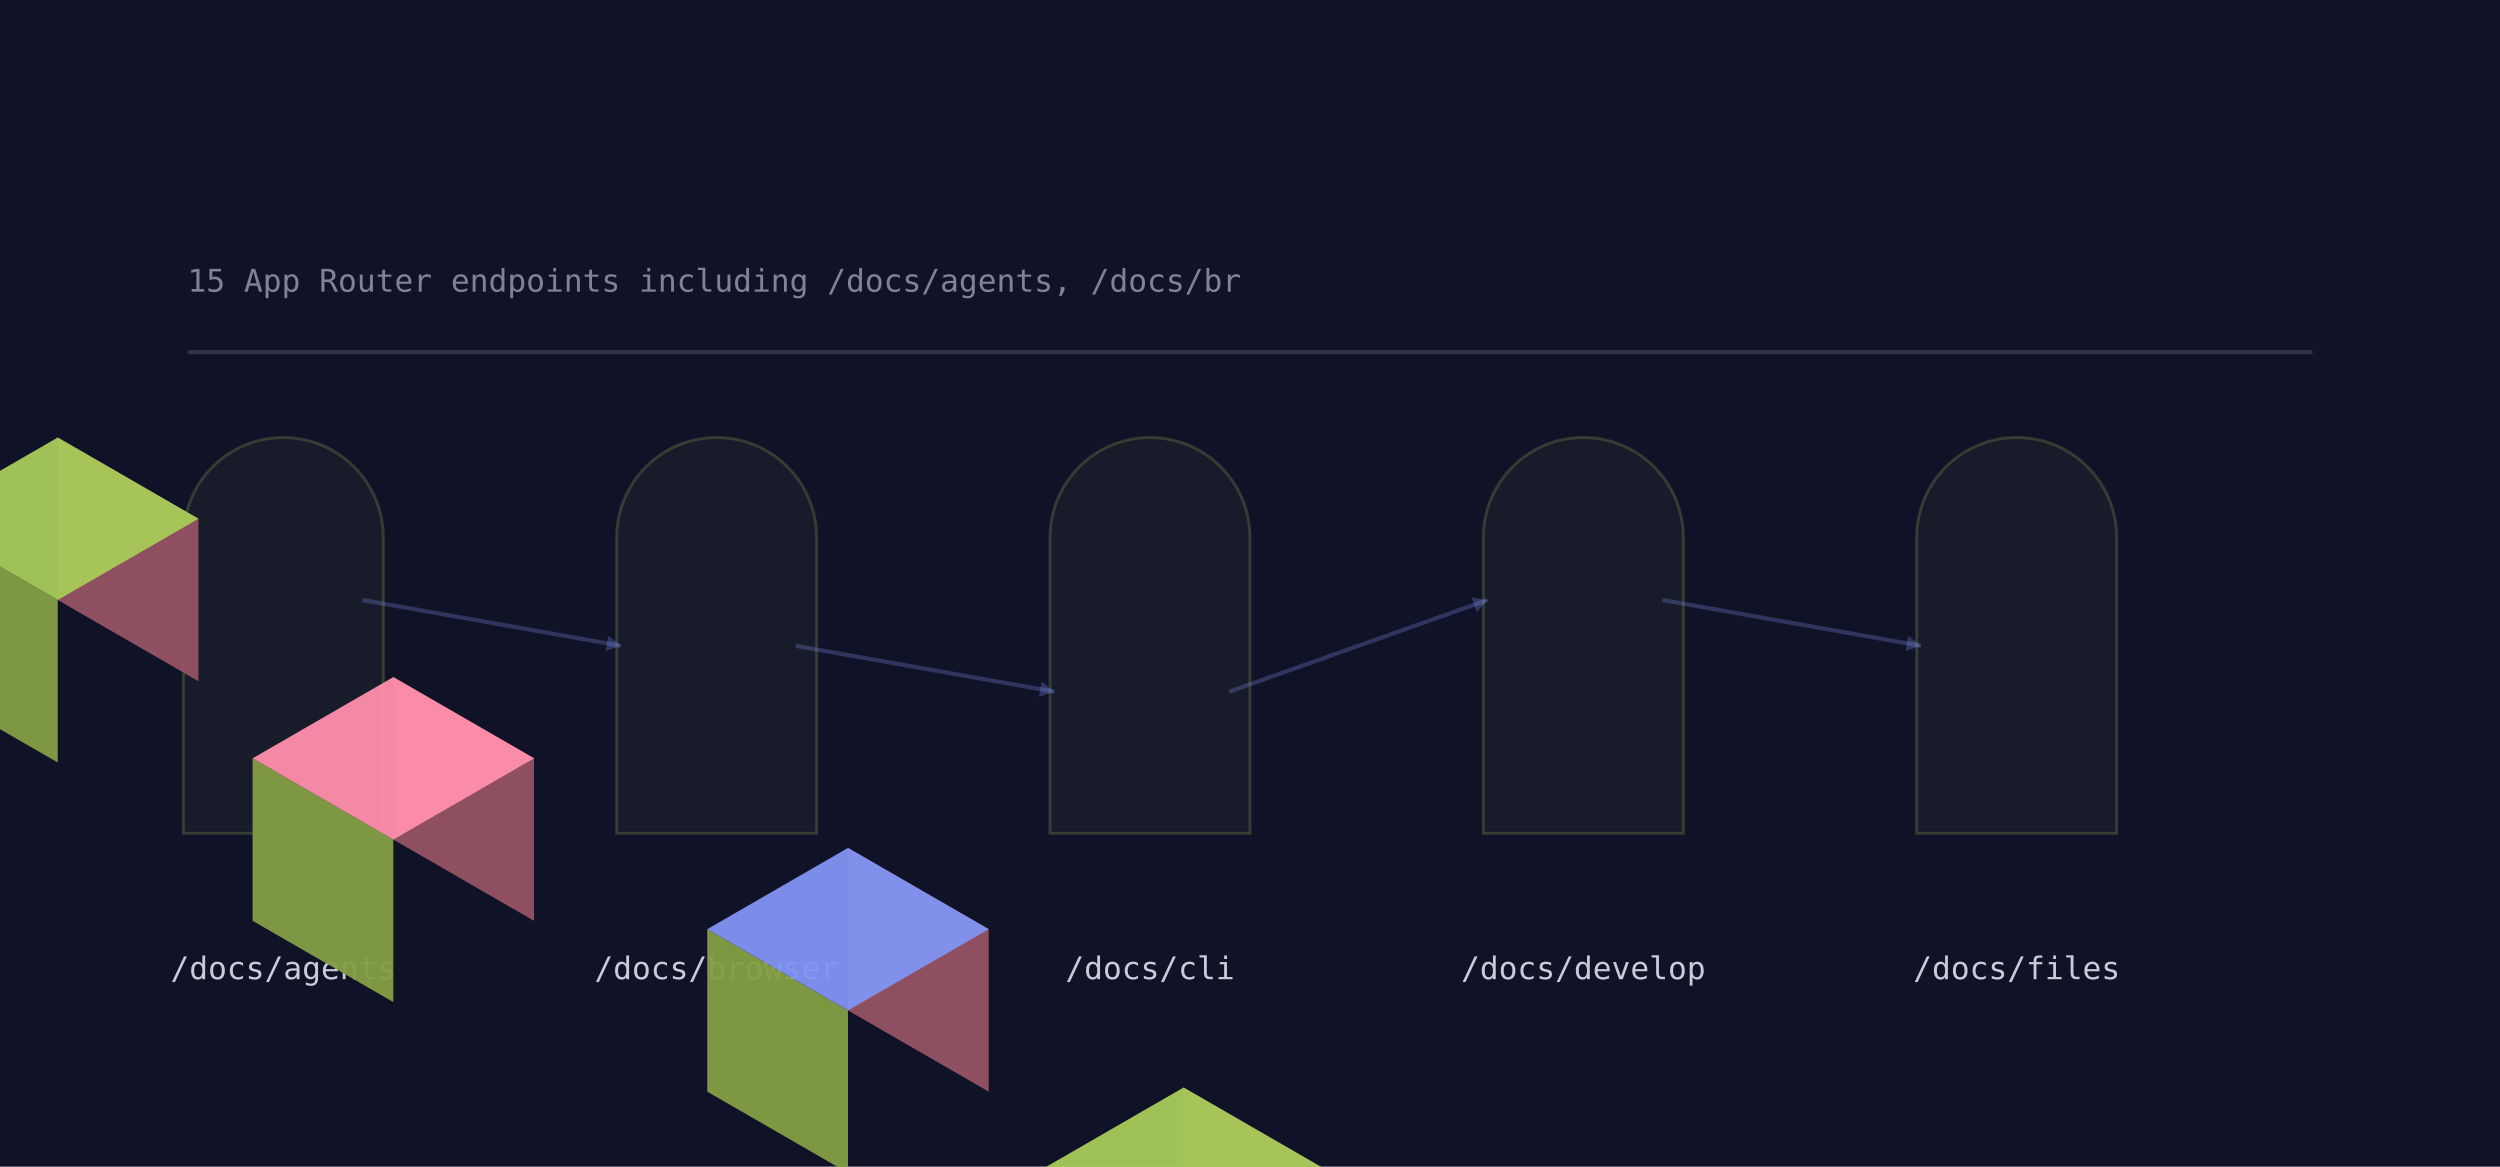
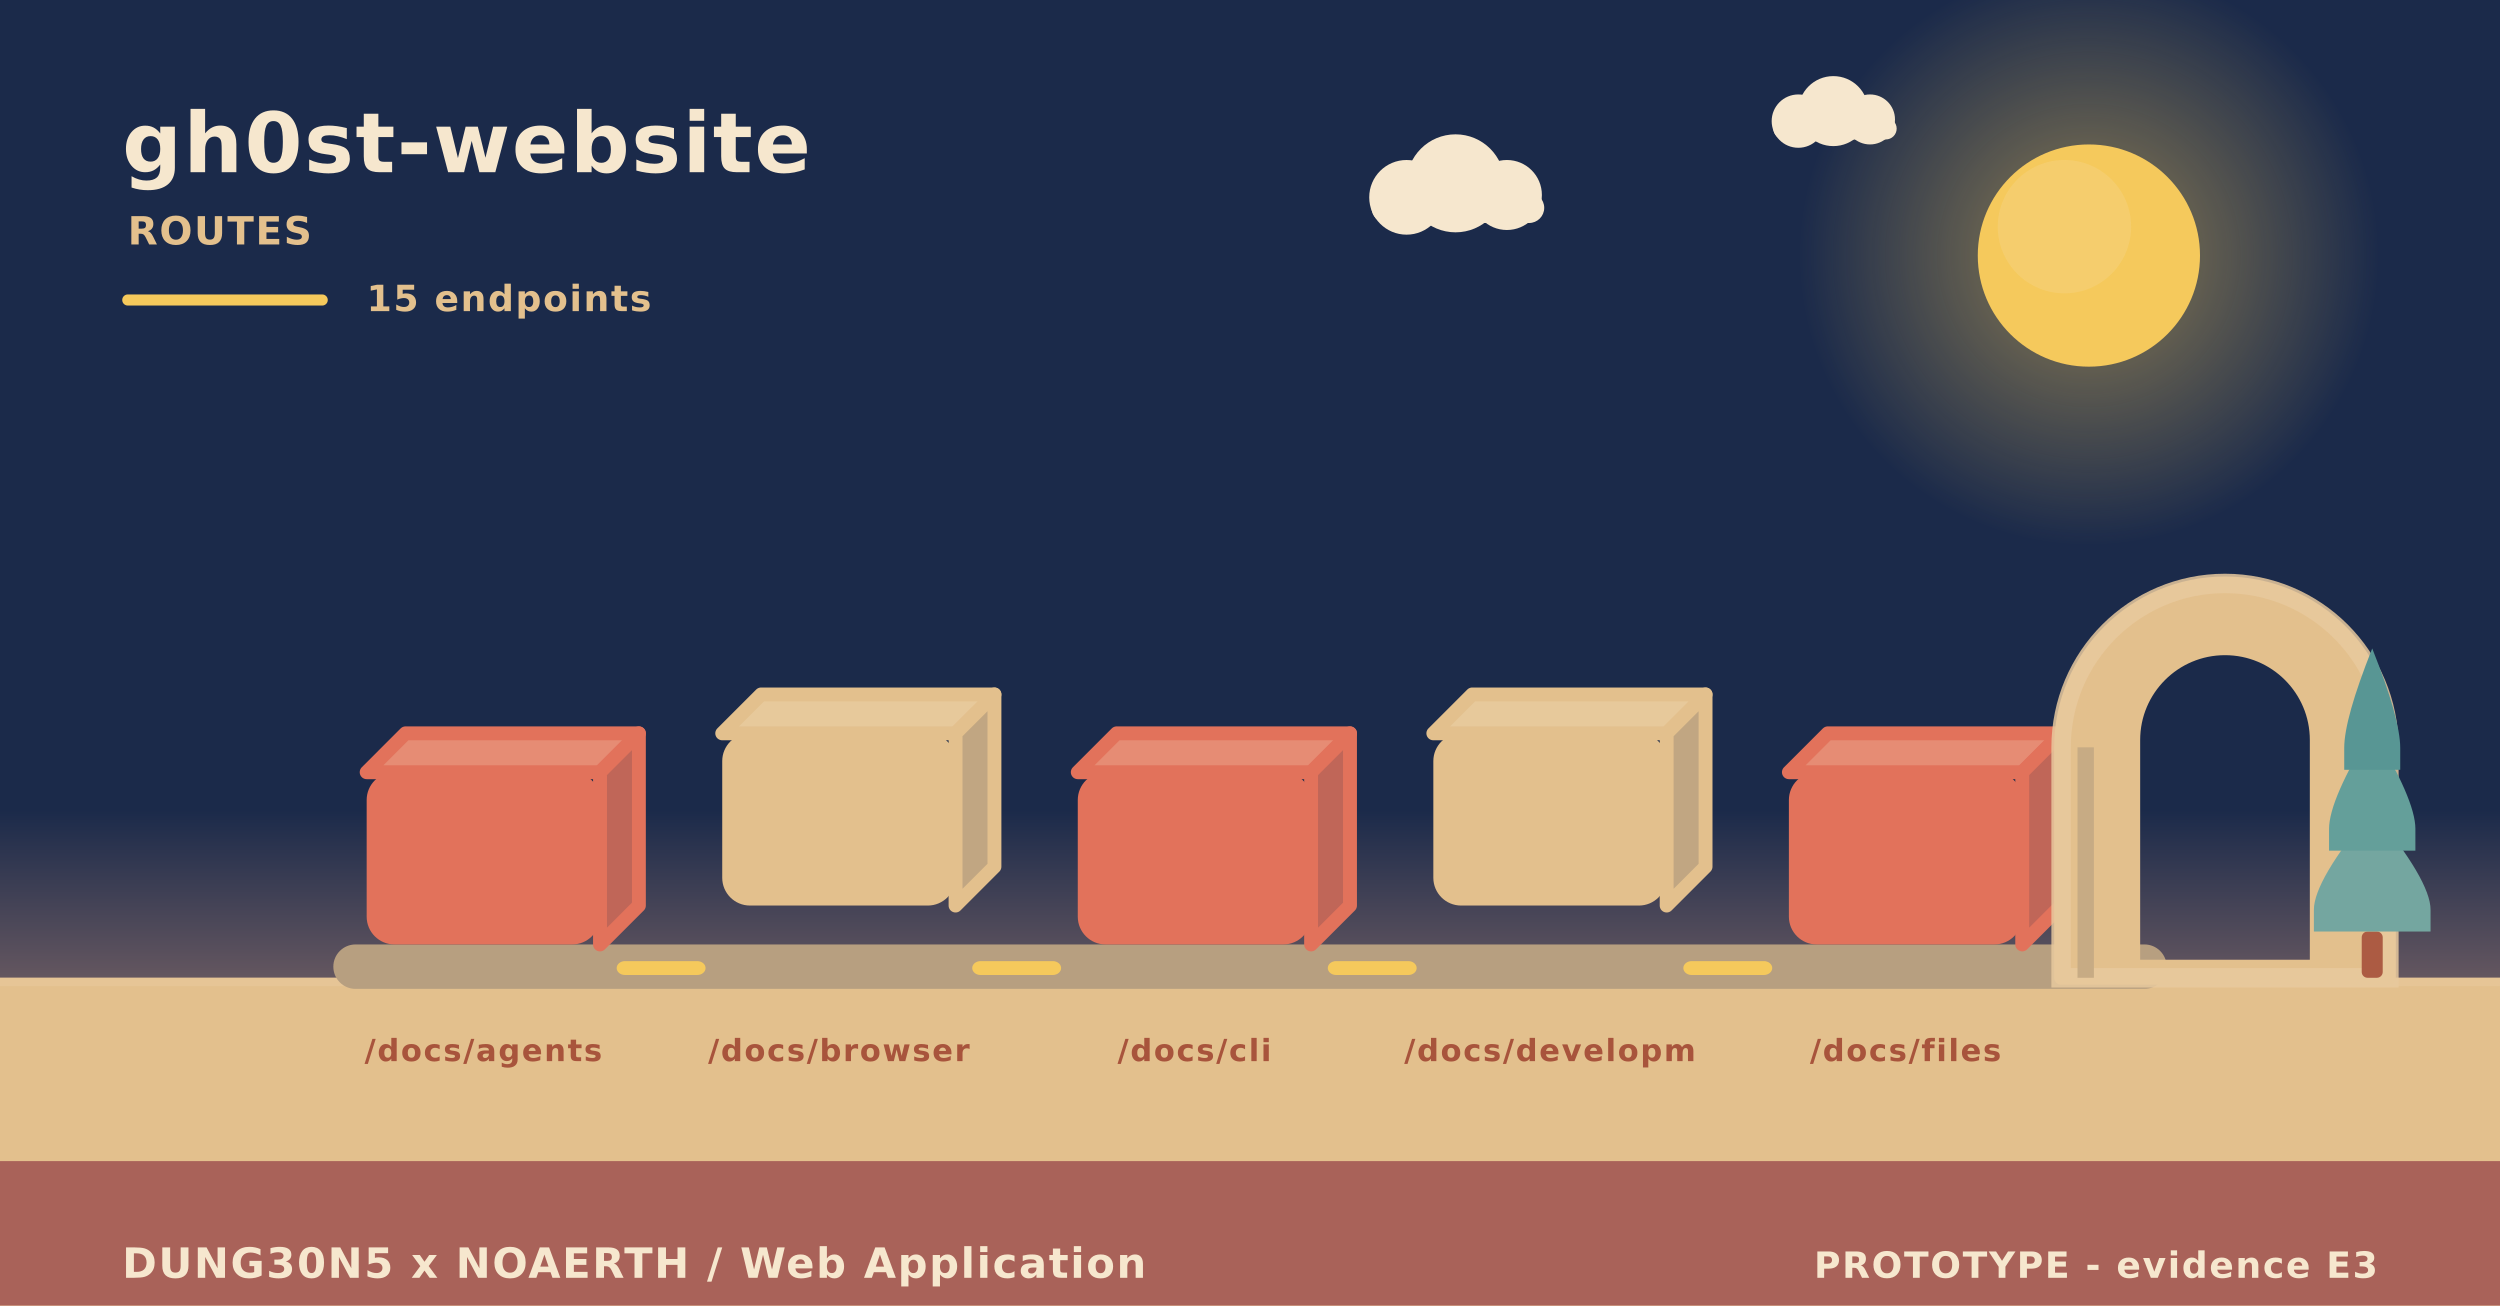
- <svg xmlns="http://www.w3.org/2000/svg" viewBox="0 0 1200 560" width="1200" height="560" role="img" aria-label="gh0st-website data flow">
-   <rect width="1200" height="560" fill="#101228" />
-   <defs>
-     <linearGradient id="gf" x1="0" y1="0" x2="1" y2="1">
-       <stop offset="0%" stop-color="#8093f1" />
-       <stop offset="100%" stop-color="#a7c957" />
-     </linearGradient>
-   </defs>
-   <path d="M88.00,400.00 L88.00,258.00 A48.00,48.00 0 0 1 184.00,258.00 L184.00,400.00 Z" fill="rgba(167,201,87,0.100)" opacity="0.55" stroke="rgba(167,201,87,0.400)" stroke-width="1.4" />
-   <polygon points="-133.37,173.00 -65.82,212.00 -65.82,134.00 -133.37,95.00" fill="#945363" opacity="0.95" />
-   <polygon points="-200.92,212.00 -133.37,251.00 -133.37,173.00 -200.92,134.00" fill="#829d44" opacity="0.95" />
-   <polygon points="-133.37,95.00 -65.82,134.00 -133.37,173.00 -200.92,134.00" fill="#8093f1" opacity="0.95" />
-   <text x="136" y="470" font-family="ui-monospace,Menlo,monospace" font-size="15" fill="rgba(242,242,255,0.820)" text-anchor="middle">/docs/agents</text>
-   <path d="M296.00,400.00 L296.00,258.00 A48.00,48.00 0 0 1 392.00,258.00 L392.00,400.00 Z" fill="rgba(167,201,87,0.100)" opacity="0.55" stroke="rgba(167,201,87,0.400)" stroke-width="1.4" />
-   <polygon points="27.71,288.00 95.26,327.00 95.26,249.00 27.71,210.00" fill="#945363" opacity="0.95" />
-   <polygon points="-39.84,327.00 27.71,366.00 27.71,288.00 -39.84,249.00" fill="#829d44" opacity="0.95" />
-   <polygon points="27.71,210.00 95.26,249.00 27.71,288.00 -39.84,249.00" fill="#a7c957" opacity="0.95" />
-   <text x="344" y="470" font-family="ui-monospace,Menlo,monospace" font-size="15" fill="rgba(242,242,255,0.820)" text-anchor="middle">/docs/browser</text>
-   <line x1="174.00" y1="288.00" x2="298.00" y2="310.00" stroke="rgba(128,147,241,0.500)" stroke-width="2.00" opacity="0.55" />
-   <polygon points="298.00,310.00 291.97,305.07 290.64,312.55" fill="rgba(128,147,241,0.500)" opacity="0.55" />
-   <path d="M504.00,400.00 L504.00,258.00 A48.00,48.00 0 0 1 600.00,258.00 L600.00,400.00 Z" fill="rgba(167,201,87,0.100)" opacity="0.55" stroke="rgba(167,201,87,0.400)" stroke-width="1.4" />
-   <polygon points="188.79,403.00 256.34,442.00 256.34,364.00 188.79,325.00" fill="#945363" opacity="0.95" />
-   <polygon points="121.24,442.00 188.79,481.00 188.79,403.00 121.24,364.00" fill="#829d44" opacity="0.95" />
-   <polygon points="188.79,325.00 256.34,364.00 188.79,403.00 121.24,364.00" fill="#ff8fab" opacity="0.95" />
-   <text x="552" y="470" font-family="ui-monospace,Menlo,monospace" font-size="15" fill="rgba(242,242,255,0.820)" text-anchor="middle">/docs/cli</text>
-   <line x1="382.00" y1="310.00" x2="506.00" y2="332.00" stroke="rgba(128,147,241,0.500)" stroke-width="2.00" opacity="0.55" />
-   <polygon points="506.00,332.00 499.97,327.07 498.64,334.55" fill="rgba(128,147,241,0.500)" opacity="0.55" />
-   <path d="M712.00,400.00 L712.00,258.00 A48.00,48.00 0 0 1 808.00,258.00 L808.00,400.00 Z" fill="rgba(167,201,87,0.100)" opacity="0.55" stroke="rgba(167,201,87,0.400)" stroke-width="1.4" />
-   <polygon points="407.03,485.00 474.58,524.00 474.58,446.00 407.03,407.00" fill="#945363" opacity="0.95" />
-   <polygon points="339.48,524.00 407.03,563.00 407.03,485.00 339.48,446.00" fill="#829d44" opacity="0.95" />
-   <polygon points="407.03,407.00 474.58,446.00 407.03,485.00 339.48,446.00" fill="#8093f1" opacity="0.95" />
-   <text x="760" y="470" font-family="ui-monospace,Menlo,monospace" font-size="15" fill="rgba(242,242,255,0.820)" text-anchor="middle">/docs/develop</text>
-   <line x1="590.00" y1="332.00" x2="714.00" y2="288.00" stroke="rgba(128,147,241,0.500)" stroke-width="2.00" opacity="0.55" />
-   <polygon points="714.00,288.00 706.32,286.69 708.86,293.86" fill="rgba(128,147,241,0.500)" opacity="0.55" />
-   <path d="M920.00,400.00 L920.00,258.00 A48.00,48.00 0 0 1 1016.00,258.00 L1016.00,400.00 Z" fill="rgba(167,201,87,0.100)" opacity="0.55" stroke="rgba(167,201,87,0.400)" stroke-width="1.4" />
-   <polygon points="568.11,600.00 635.66,639.00 635.66,561.00 568.11,522.00" fill="#945363" opacity="0.95" />
-   <polygon points="500.56,639.00 568.11,678.00 568.11,600.00 500.56,561.00" fill="#829d44" opacity="0.95" />
-   <polygon points="568.11,522.00 635.66,561.00 568.11,600.00 500.56,561.00" fill="#a7c957" opacity="0.95" />
-   <text x="968" y="470" font-family="ui-monospace,Menlo,monospace" font-size="15" fill="rgba(242,242,255,0.820)" text-anchor="middle">/docs/files</text>
-   <line x1="798.00" y1="288.00" x2="922.00" y2="310.00" stroke="rgba(128,147,241,0.500)" stroke-width="2.00" opacity="0.55" />
-   <polygon points="922.00,310.00 915.97,305.07 914.64,312.55" fill="rgba(128,147,241,0.500)" opacity="0.55" />
-   <rect x="90.00" y="168.00" width="1020.00" height="2.00" rx="0.00" fill="rgba(242,242,255,0.140)" opacity="1.00" />
-   <text x="90" y="140" font-family="ui-monospace,Menlo,monospace" font-size="15" fill="rgba(242,242,255,0.500)">15 App Router endpoints including /docs/agents, /docs/br</text>
+ <svg xmlns="http://www.w3.org/2000/svg" width="900" height="470" viewBox="0 0 900 470" role="img" aria-label="gh0st-website - how data moves">
+   <linearGradient id="skyd" x1="0" y1="0" x2="0" y2="1">
+     <stop offset="0" stop-color="#1b2a4a" />
+     <stop offset="0.62" stop-color="#1b2a4a" />
+     <stop offset="1" stop-color="#f3ad8a" />
+   </linearGradient>
+   <rect width="900" height="470" fill="url(#skyd)" />
+   <radialGradient id="sund">
+     <stop offset="0.35" stop-color="#f5c95c" stop-opacity="0.34" />
+     <stop offset="1" stop-color="#f5c95c" stop-opacity="0" />
+   </radialGradient>
+   <circle cx="752" cy="92" r="104" fill="url(#sund)" />
+   <circle cx="752" cy="92" r="40" fill="#f5c95c" />
+   <circle cx="743.2" cy="81.6" r="24" fill="#f5d27e" opacity="0.5" />
+   <g>
+     <circle cx="524" cy="66" r="17.64" fill="#f6e7ce" />
+     <circle cx="506.36" cy="71.04" r="13.44" fill="#f6e7ce" />
+     <circle cx="542.48" cy="70.2" r="12.6" fill="#f6e7ce" />
+     <rect x="493.76" y="69.36" width="62.16" height="10.92" rx="5.46" fill="#f6e7ce" />
+   </g>
+   <g>
+     <circle cx="660" cy="40" r="12.6" fill="#f6e7ce" />
+     <circle cx="647.4" cy="43.6" r="9.6" fill="#f6e7ce" />
+     <circle cx="673.2" cy="43" r="9" fill="#f6e7ce" />
+     <rect x="638.4" y="42.4" width="44.4" height="7.8" rx="3.9" fill="#f6e7ce" />
+   </g>
+   <rect x="0" y="352" width="900" height="118" fill="#e3c08d" />
+   <rect x="0" y="352" width="900" height="3" fill="#e6c596" />
+   <text x="44" y="62" font-family="Verdana,DejaVu Sans,sans-serif" font-size="30" font-weight="700" letter-spacing="0.6" fill="#f6e7ce" text-anchor="start">gh0st-website</text>
+   <text x="46" y="88" font-family="Verdana,DejaVu Sans,sans-serif" font-size="14" font-weight="700" letter-spacing="0.6" fill="#e3c08d" text-anchor="start">ROUTES</text>
+   <rect x="44" y="106" width="74" height="4" rx="2" fill="#f5c95c" />
+   <text x="132" y="112" font-family="Verdana,DejaVu Sans,sans-serif" font-size="13" font-weight="700" letter-spacing="0.6" fill="#e3c08d" text-anchor="start">15 endpoints</text>
+   <rect x="120" y="340" width="660" height="16" rx="8" fill="#b79f80" />
+   <path d="M132,278 L216,278 L230,264 L146,264 Z" fill="#e68c74" stroke="#e2725b" stroke-width="5" stroke-linejoin="round" />
+   <path d="M216,278 L230,264 L230,326 L216,340 Z" fill="#c06658" stroke="#e2725b" stroke-width="5" stroke-linejoin="round" />
+   <rect x="132" y="278" width="84" height="62" rx="10" fill="#e2725b" />
+   <text x="174" y="382" font-family="Verdana,DejaVu Sans,sans-serif" font-size="11" font-weight="700" letter-spacing="0.6" fill="#a8543c" text-anchor="middle">/docs/agents</text>
+   <path d="M260,264 L344,264 L358,250 L274,250 Z" fill="#e7c99b" stroke="#e3c08d" stroke-width="5" stroke-linejoin="round" />
+   <path d="M344,264 L358,250 L358,312 L344,326 Z" fill="#c1a682" stroke="#e3c08d" stroke-width="5" stroke-linejoin="round" />
+   <rect x="260" y="264" width="84" height="62" rx="10" fill="#e3c08d" />
+   <text x="302" y="382" font-family="Verdana,DejaVu Sans,sans-serif" font-size="11" font-weight="700" letter-spacing="0.6" fill="#a8543c" text-anchor="middle">/docs/browser</text>
+   <rect x="222" y="346" width="32" height="5" rx="3" fill="#f5c95c" />
+   <path d="M388,278 L472,278 L486,264 L402,264 Z" fill="#e68c74" stroke="#e2725b" stroke-width="5" stroke-linejoin="round" />
+   <path d="M472,278 L486,264 L486,326 L472,340 Z" fill="#c06658" stroke="#e2725b" stroke-width="5" stroke-linejoin="round" />
+   <rect x="388" y="278" width="84" height="62" rx="10" fill="#e2725b" />
+   <text x="430" y="382" font-family="Verdana,DejaVu Sans,sans-serif" font-size="11" font-weight="700" letter-spacing="0.6" fill="#a8543c" text-anchor="middle">/docs/cli</text>
+   <rect x="350" y="346" width="32" height="5" rx="3" fill="#f5c95c" />
+   <path d="M516,264 L600,264 L614,250 L530,250 Z" fill="#e7c99b" stroke="#e3c08d" stroke-width="5" stroke-linejoin="round" />
+   <path d="M600,264 L614,250 L614,312 L600,326 Z" fill="#c1a682" stroke="#e3c08d" stroke-width="5" stroke-linejoin="round" />
+   <rect x="516" y="264" width="84" height="62" rx="10" fill="#e3c08d" />
+   <text x="558" y="382" font-family="Verdana,DejaVu Sans,sans-serif" font-size="11" font-weight="700" letter-spacing="0.6" fill="#a8543c" text-anchor="middle">/docs/developm</text>
+   <rect x="478" y="346" width="32" height="5" rx="3" fill="#f5c95c" />
+   <path d="M644,278 L728,278 L742,264 L658,264 Z" fill="#e68c74" stroke="#e2725b" stroke-width="5" stroke-linejoin="round" />
+   <path d="M728,278 L742,264 L742,326 L728,340 Z" fill="#c06658" stroke="#e2725b" stroke-width="5" stroke-linejoin="round" />
+   <rect x="644" y="278" width="84" height="62" rx="10" fill="#e2725b" />
+   <text x="686" y="382" font-family="Verdana,DejaVu Sans,sans-serif" font-size="11" font-weight="700" letter-spacing="0.6" fill="#a8543c" text-anchor="middle">/docs/files</text>
+   <rect x="606" y="346" width="32" height="5" rx="3" fill="#f5c95c" />
+   <path d="M742,352 L742,269.04 A59,59 0 0 1 860,269.04 L860,352 Z M767.96,348 L767.96,266.4 A33.04,33.04 0 0 1 834.04,266.4 L834.04,348 Z" fill="#e3c08d" fill-rule="evenodd" stroke="#e3c08d" stroke-width="5" stroke-linejoin="round" />
+   <path d="M742,352 L742,269.04 A59,59 0 0 1 860,269.04 L860,352 Z" fill="none" stroke="#e8c99d" stroke-width="7" stroke-linecap="round" opacity="0.85" />
+   <rect x="747.9" y="269.04" width="5.9" height="82.96" fill="#c7ab84" />
+   <rect x="850.22" y="335.36" width="7.56" height="16.64" rx="2.1" fill="#ac5b43" />
+   <path d="M854,291.68 Q833,317.01 833,327.5 Q833,335.36 833,335.36 L875,335.36 Q875,335.36 875,327.5 Q875,317.01 854,291.68 Z" fill="#74a6a0" />
+   <path d="M854,262.56 Q838.46,287.89 838.46,298.38 Q838.46,306.24 838.46,306.24 L869.54,306.24 Q869.54,306.24 869.54,298.38 Q869.54,287.89 854,262.56 Z" fill="#649f9a" />
+   <path d="M854,233.44 Q843.92,258.77 843.92,269.26 Q843.92,277.12 843.92,277.12 L864.08,277.12 Q864.08,277.12 864.08,269.26 Q864.08,258.77 854,233.44 Z" fill="#589694" />
+   <rect x="0" y="418" width="900" height="52" rx="0" fill="#a65c56" opacity="0.94" />
+   <text x="44" y="460" font-family="Verdana,DejaVu Sans,sans-serif" font-size="15" font-weight="700" letter-spacing="0.6" fill="#f6e7ce" text-anchor="start">DUNG30N5 x NOAERTH  /  Web Application</text>
+   <text x="856" y="460" font-family="Verdana,DejaVu Sans,sans-serif" font-size="13" font-weight="700" letter-spacing="0.6" fill="#f6e7ce" text-anchor="end">PROTOTYPE  -  evidence E3</text>
</svg>
